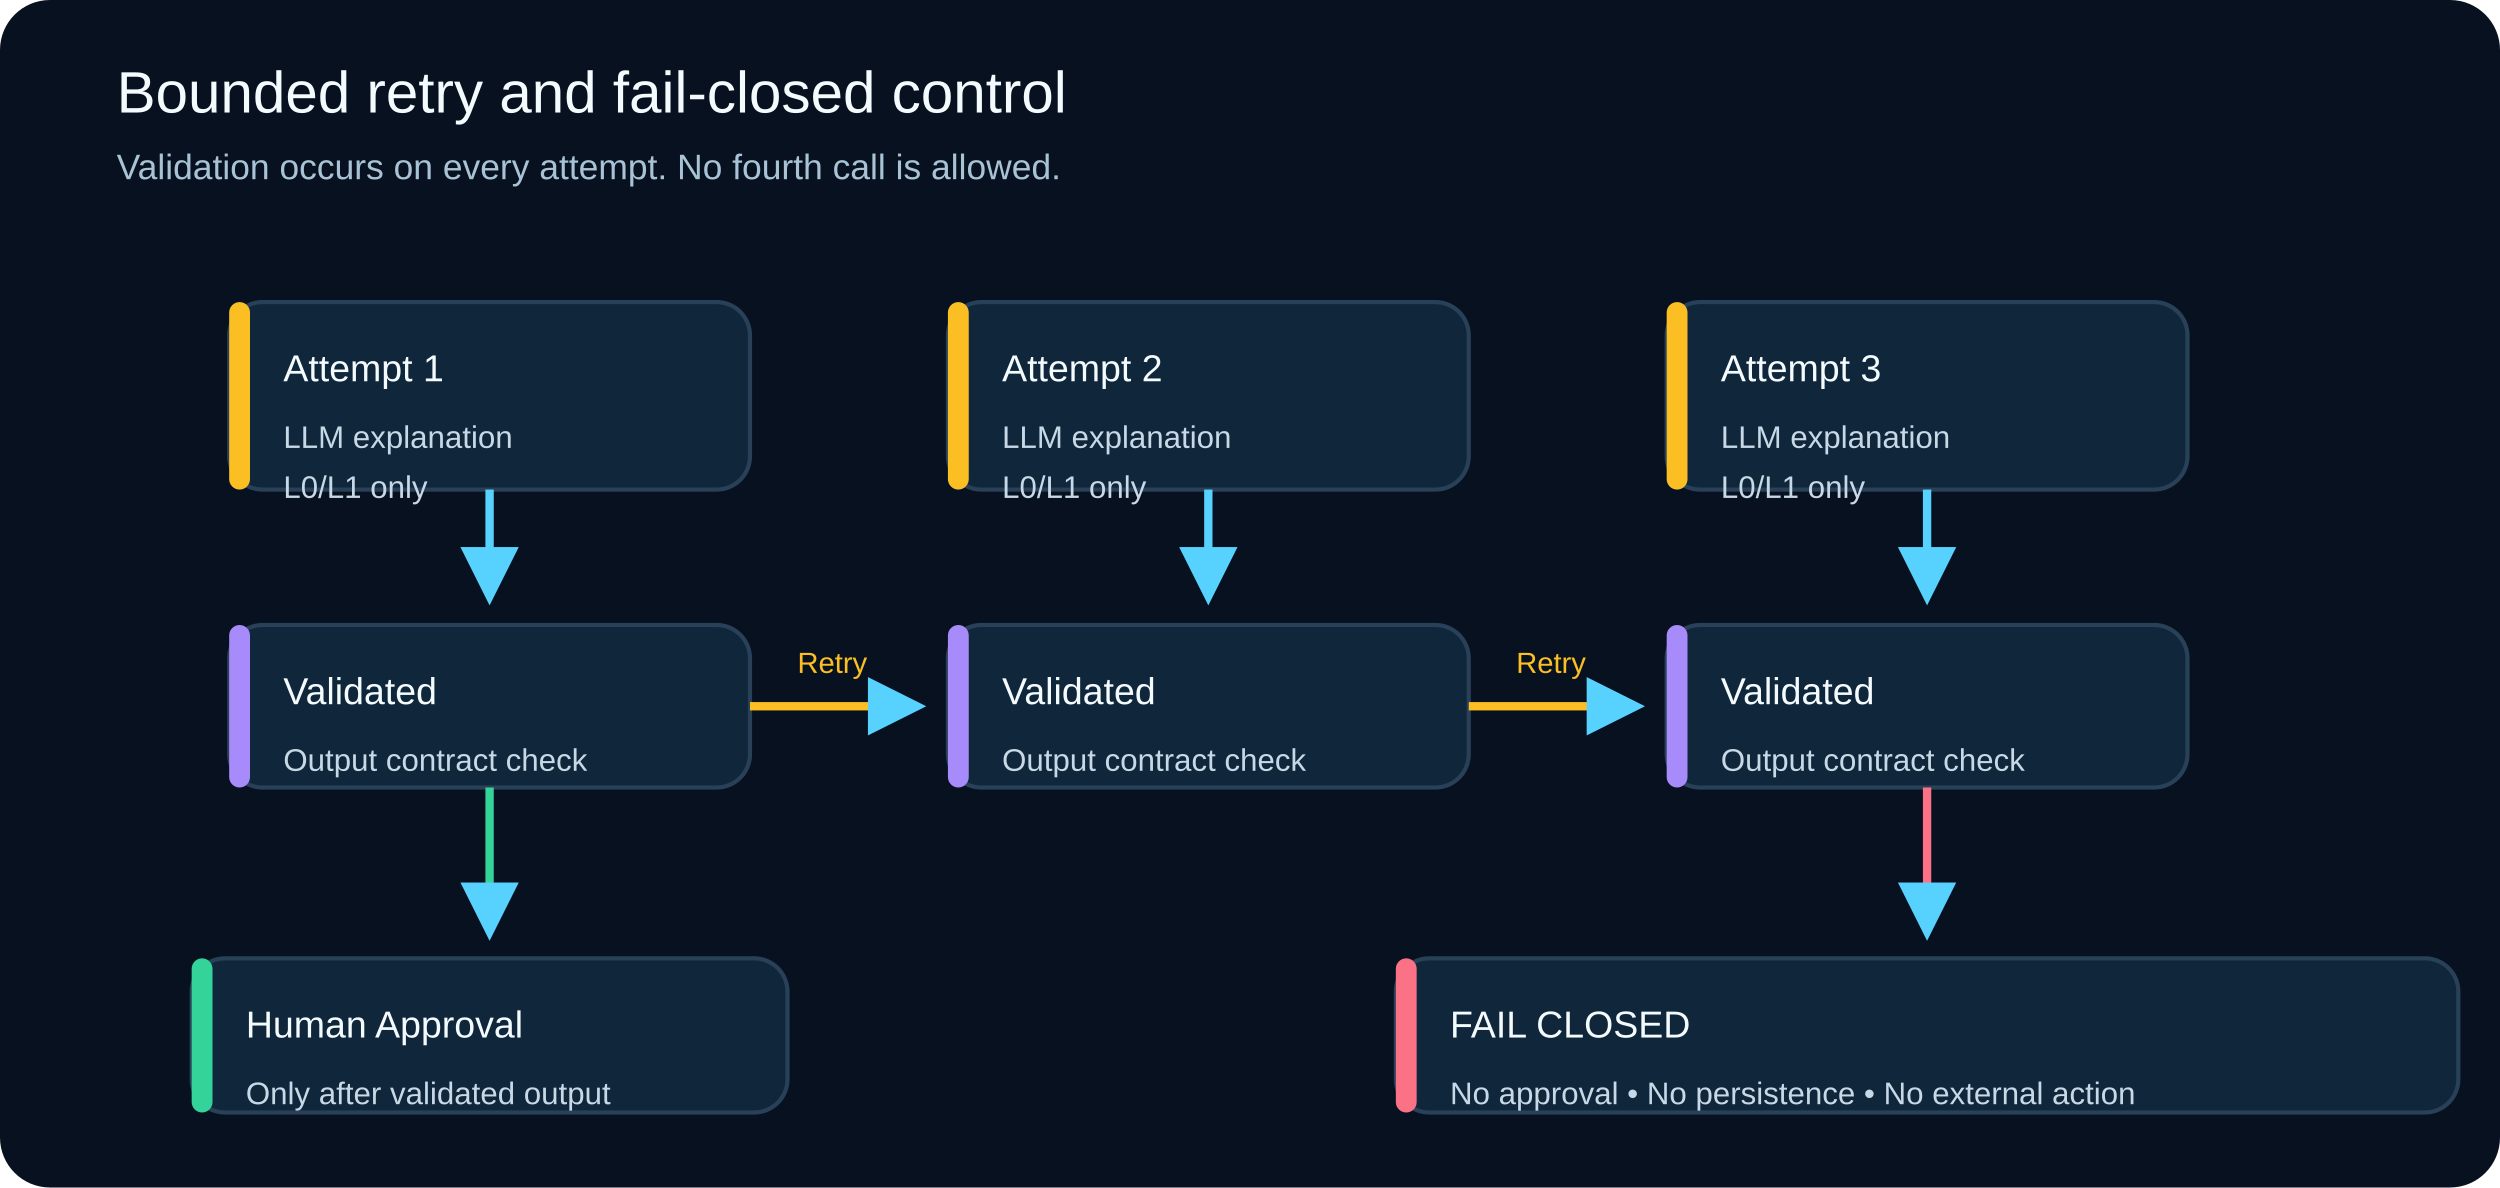
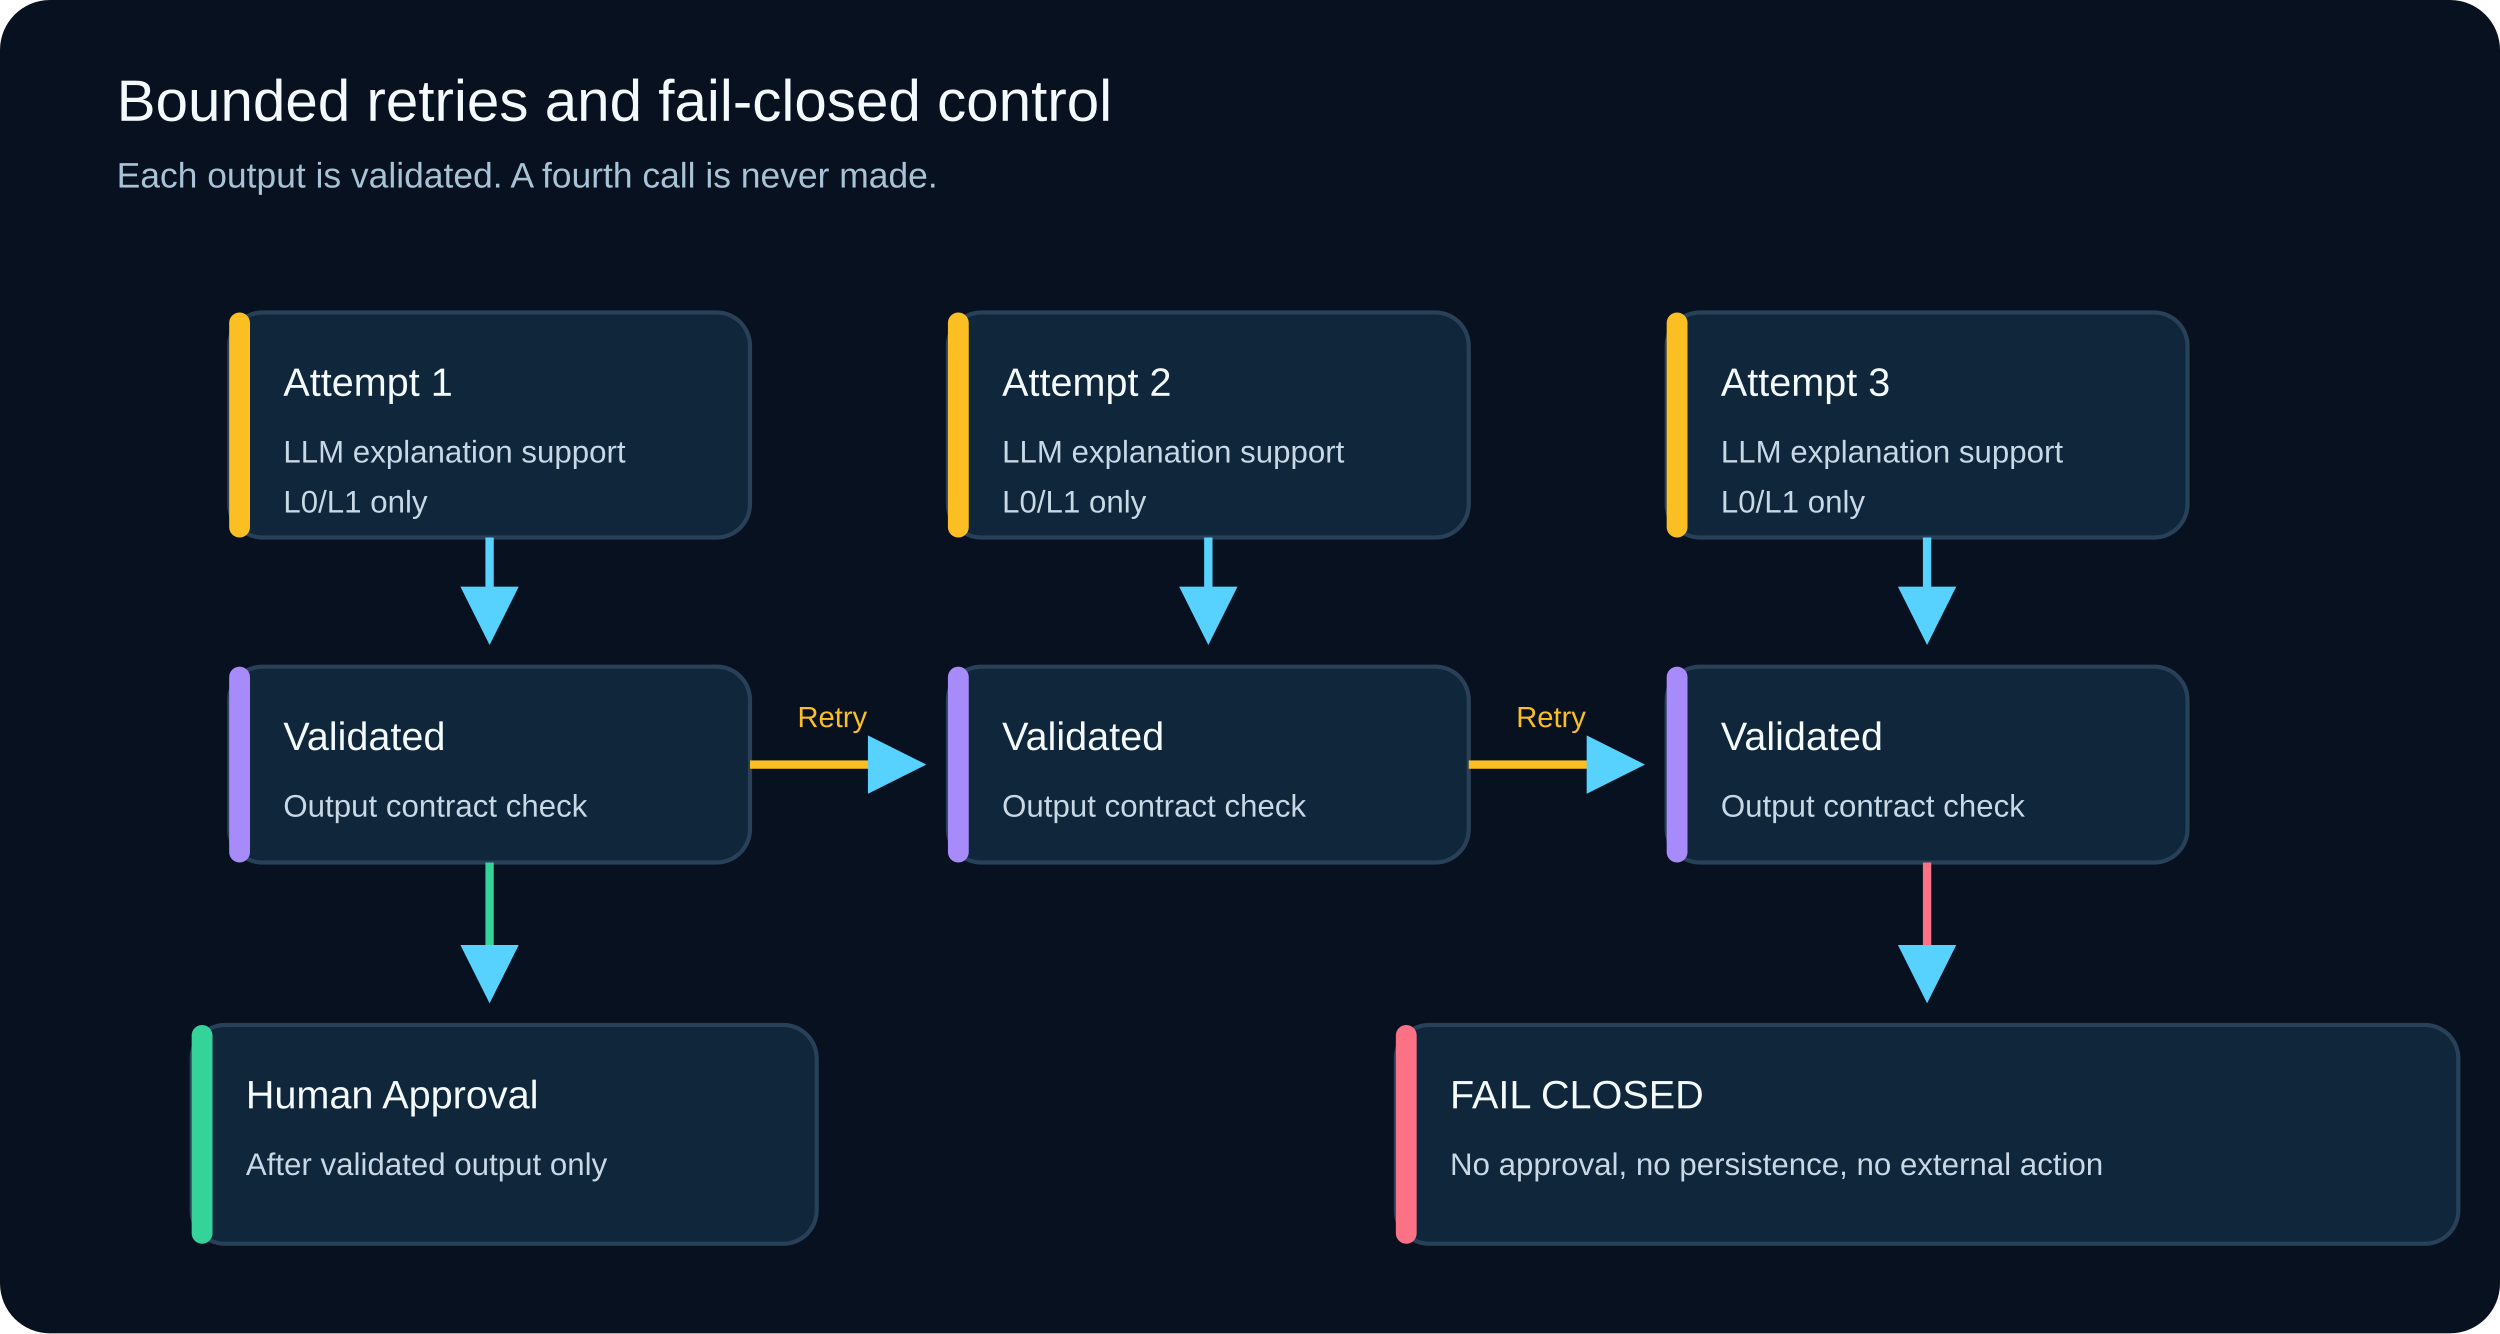
- <svg xmlns="http://www.w3.org/2000/svg" width="1200" height="570" viewBox="0 0 1200 570" role="img" aria-labelledby="title desc">
+ <svg xmlns="http://www.w3.org/2000/svg" width="1200" height="640" viewBox="0 0 1200 640" role="img" aria-labelledby="title desc">
  <defs>
    <marker id="arrow" viewBox="0 0 10 10" refX="8" refY="5" markerWidth="7" markerHeight="7" orient="auto-start-reverse">
      <path d="M 0 0 L 10 5 L 0 10 z" fill="#57d2ff" />
    </marker>
  </defs>
  <rect width="100%" height="100%" rx="24" fill="#08111f" />
-   <text x="56" y="54" font-family="Arial, Noto Sans JP, sans-serif" font-size="28" font-weight="500" fill="#f4fbff" text-anchor="start">Bounded retry and fail-closed control</text>
-   <text x="56" y="86" font-family="Arial, Noto Sans JP, sans-serif" font-size="17" font-weight="400" fill="#a9c3d6" text-anchor="start">Validation occurs on every attempt. No fourth call is allowed.</text>
-   <rect x="110" y="145" width="250" height="90" rx="16" fill="#10263a" stroke="#284158" stroke-width="2" />
-   <rect x="110" y="145" width="10" height="90" rx="5" fill="#fbbf24" />
-   <text x="136" y="183" font-family="Arial, Noto Sans JP, sans-serif" font-size="18" font-weight="500" fill="#f4fbff" text-anchor="start">Attempt 1</text>
-   <text x="136" y="215" font-family="Arial, Noto Sans JP, sans-serif" font-size="15" fill="#c7d8e6" text-anchor="start">
-     <tspan x="136" dy="0">LLM explanation</tspan>
-     <tspan x="136" dy="24">L0/L1 only</tspan>
-   </text>
-   <path d="M235 235 L235 285" stroke="#57d2ff" stroke-width="4" fill="none" marker-end="url(#arrow)" />
-   <rect x="110" y="300" width="250" height="78" rx="16" fill="#10263a" stroke="#284158" stroke-width="2" />
-   <rect x="110" y="300" width="10" height="78" rx="5" fill="#a78bfa" />
-   <text x="136" y="338" font-family="Arial, Noto Sans JP, sans-serif" font-size="18" font-weight="500" fill="#f4fbff" text-anchor="start">Validated</text>
-   <text x="136" y="370" font-family="Arial, Noto Sans JP, sans-serif" font-size="15" fill="#c7d8e6" text-anchor="start">
-     <tspan x="136" dy="0">Output contract check</tspan>
-   </text>
-   <path d="M360 339 L439 339" stroke="#fbbf24" stroke-width="4" fill="none" marker-end="url(#arrow)" />
-   <text x="399.5" y="323" font-family="Arial, Noto Sans JP, sans-serif" font-size="14" font-weight="500" fill="#fbbf24" text-anchor="middle">Retry</text>
-   <rect x="455" y="145" width="250" height="90" rx="16" fill="#10263a" stroke="#284158" stroke-width="2" />
-   <rect x="455" y="145" width="10" height="90" rx="5" fill="#fbbf24" />
-   <text x="481" y="183" font-family="Arial, Noto Sans JP, sans-serif" font-size="18" font-weight="500" fill="#f4fbff" text-anchor="start">Attempt 2</text>
-   <text x="481" y="215" font-family="Arial, Noto Sans JP, sans-serif" font-size="15" fill="#c7d8e6" text-anchor="start">
-     <tspan x="481" dy="0">LLM explanation</tspan>
-     <tspan x="481" dy="24">L0/L1 only</tspan>
-   </text>
-   <path d="M580 235 L580 285" stroke="#57d2ff" stroke-width="4" fill="none" marker-end="url(#arrow)" />
-   <rect x="455" y="300" width="250" height="78" rx="16" fill="#10263a" stroke="#284158" stroke-width="2" />
-   <rect x="455" y="300" width="10" height="78" rx="5" fill="#a78bfa" />
-   <text x="481" y="338" font-family="Arial, Noto Sans JP, sans-serif" font-size="18" font-weight="500" fill="#f4fbff" text-anchor="start">Validated</text>
-   <text x="481" y="370" font-family="Arial, Noto Sans JP, sans-serif" font-size="15" fill="#c7d8e6" text-anchor="start">
-     <tspan x="481" dy="0">Output contract check</tspan>
-   </text>
-   <path d="M705 339 L784 339" stroke="#fbbf24" stroke-width="4" fill="none" marker-end="url(#arrow)" />
-   <text x="744.5" y="323" font-family="Arial, Noto Sans JP, sans-serif" font-size="14" font-weight="500" fill="#fbbf24" text-anchor="middle">Retry</text>
-   <rect x="800" y="145" width="250" height="90" rx="16" fill="#10263a" stroke="#284158" stroke-width="2" />
-   <rect x="800" y="145" width="10" height="90" rx="5" fill="#fbbf24" />
-   <text x="826" y="183" font-family="Arial, Noto Sans JP, sans-serif" font-size="18" font-weight="500" fill="#f4fbff" text-anchor="start">Attempt 3</text>
-   <text x="826" y="215" font-family="Arial, Noto Sans JP, sans-serif" font-size="15" fill="#c7d8e6" text-anchor="start">
-     <tspan x="826" dy="0">LLM explanation</tspan>
-     <tspan x="826" dy="24">L0/L1 only</tspan>
-   </text>
-   <path d="M925 235 L925 285" stroke="#57d2ff" stroke-width="4" fill="none" marker-end="url(#arrow)" />
-   <rect x="800" y="300" width="250" height="78" rx="16" fill="#10263a" stroke="#284158" stroke-width="2" />
-   <rect x="800" y="300" width="10" height="78" rx="5" fill="#a78bfa" />
-   <text x="826" y="338" font-family="Arial, Noto Sans JP, sans-serif" font-size="18" font-weight="500" fill="#f4fbff" text-anchor="start">Validated</text>
-   <text x="826" y="370" font-family="Arial, Noto Sans JP, sans-serif" font-size="15" fill="#c7d8e6" text-anchor="start">
-     <tspan x="826" dy="0">Output contract check</tspan>
-   </text>
-   <path d="M235 378 L235 446" stroke="#34d399" stroke-width="4" fill="none" marker-end="url(#arrow)" />
-   <rect x="92" y="460" width="286" height="74" rx="16" fill="#10263a" stroke="#284158" stroke-width="2" />
-   <rect x="92" y="460" width="10" height="74" rx="5" fill="#34d399" />
-   <text x="118" y="498" font-family="Arial, Noto Sans JP, sans-serif" font-size="18" font-weight="500" fill="#f4fbff" text-anchor="start">Human Approval</text>
-   <text x="118" y="530" font-family="Arial, Noto Sans JP, sans-serif" font-size="15" fill="#c7d8e6" text-anchor="start">
-     <tspan x="118" dy="0">Only after validated output</tspan>
-   </text>
-   <path d="M925 378 L925 446" stroke="#fb7185" stroke-width="4" fill="none" marker-end="url(#arrow)" />
-   <rect x="670" y="460" width="510" height="74" rx="16" fill="#10263a" stroke="#284158" stroke-width="2" />
-   <rect x="670" y="460" width="10" height="74" rx="5" fill="#fb7185" />
-   <text x="696" y="498" font-family="Arial, Noto Sans JP, sans-serif" font-size="18" font-weight="500" fill="#f4fbff" text-anchor="start">FAIL CLOSED</text>
-   <text x="696" y="530" font-family="Arial, Noto Sans JP, sans-serif" font-size="15" fill="#c7d8e6" text-anchor="start">
-     <tspan x="696" dy="0">No approval • No persistence • No external action</tspan>
-   </text>
+   <text x="56" y="58" font-family="Arial, sans-serif" font-size="28" font-weight="500" fill="#f4fbff" text-anchor="start">Bounded retries and fail-closed control</text>
+   <text x="56" y="90" font-family="Arial, sans-serif" font-size="17" font-weight="400" fill="#a9c3d6" text-anchor="start">Each output is validated. A fourth call is never made.</text>
+   <rect x="110" y="150" width="250" height="108" rx="16" fill="#10263a" stroke="#284158" stroke-width="2" />
+   <rect x="110" y="150" width="10" height="108" rx="5" fill="#fbbf24" />
+   <text x="136" y="190" font-family="Arial, sans-serif" font-size="19" font-weight="500" fill="#f4fbff" text-anchor="start">Attempt 1</text>
+   <text x="136" y="222" font-family="Arial, sans-serif" font-size="15" font-weight="400" fill="#c7d8e6" text-anchor="start">LLM explanation support</text>
+   <text x="136" y="246" font-family="Arial, sans-serif" font-size="15" font-weight="400" fill="#c7d8e6" text-anchor="start">L0/L1 only</text>
+   <path d="M235 258 L235 304" stroke="#57d2ff" stroke-width="4" fill="none" marker-end="url(#arrow)" />
+   <rect x="110" y="320" width="250" height="94" rx="16" fill="#10263a" stroke="#284158" stroke-width="2" />
+   <rect x="110" y="320" width="10" height="94" rx="5" fill="#a78bfa" />
+   <text x="136" y="360" font-family="Arial, sans-serif" font-size="19" font-weight="500" fill="#f4fbff" text-anchor="start">Validated</text>
+   <text x="136" y="392" font-family="Arial, sans-serif" font-size="15" font-weight="400" fill="#c7d8e6" text-anchor="start">Output contract check</text>
+   <rect x="455" y="150" width="250" height="108" rx="16" fill="#10263a" stroke="#284158" stroke-width="2" />
+   <rect x="455" y="150" width="10" height="108" rx="5" fill="#fbbf24" />
+   <text x="481" y="190" font-family="Arial, sans-serif" font-size="19" font-weight="500" fill="#f4fbff" text-anchor="start">Attempt 2</text>
+   <text x="481" y="222" font-family="Arial, sans-serif" font-size="15" font-weight="400" fill="#c7d8e6" text-anchor="start">LLM explanation support</text>
+   <text x="481" y="246" font-family="Arial, sans-serif" font-size="15" font-weight="400" fill="#c7d8e6" text-anchor="start">L0/L1 only</text>
+   <path d="M580 258 L580 304" stroke="#57d2ff" stroke-width="4" fill="none" marker-end="url(#arrow)" />
+   <rect x="455" y="320" width="250" height="94" rx="16" fill="#10263a" stroke="#284158" stroke-width="2" />
+   <rect x="455" y="320" width="10" height="94" rx="5" fill="#a78bfa" />
+   <text x="481" y="360" font-family="Arial, sans-serif" font-size="19" font-weight="500" fill="#f4fbff" text-anchor="start">Validated</text>
+   <text x="481" y="392" font-family="Arial, sans-serif" font-size="15" font-weight="400" fill="#c7d8e6" text-anchor="start">Output contract check</text>
+   <rect x="800" y="150" width="250" height="108" rx="16" fill="#10263a" stroke="#284158" stroke-width="2" />
+   <rect x="800" y="150" width="10" height="108" rx="5" fill="#fbbf24" />
+   <text x="826" y="190" font-family="Arial, sans-serif" font-size="19" font-weight="500" fill="#f4fbff" text-anchor="start">Attempt 3</text>
+   <text x="826" y="222" font-family="Arial, sans-serif" font-size="15" font-weight="400" fill="#c7d8e6" text-anchor="start">LLM explanation support</text>
+   <text x="826" y="246" font-family="Arial, sans-serif" font-size="15" font-weight="400" fill="#c7d8e6" text-anchor="start">L0/L1 only</text>
+   <path d="M925 258 L925 304" stroke="#57d2ff" stroke-width="4" fill="none" marker-end="url(#arrow)" />
+   <rect x="800" y="320" width="250" height="94" rx="16" fill="#10263a" stroke="#284158" stroke-width="2" />
+   <rect x="800" y="320" width="10" height="94" rx="5" fill="#a78bfa" />
+   <text x="826" y="360" font-family="Arial, sans-serif" font-size="19" font-weight="500" fill="#f4fbff" text-anchor="start">Validated</text>
+   <text x="826" y="392" font-family="Arial, sans-serif" font-size="15" font-weight="400" fill="#c7d8e6" text-anchor="start">Output contract check</text>
+   <path d="M360 367 L439 367" stroke="#fbbf24" stroke-width="4" fill="none" marker-end="url(#arrow)" />
+   <text x="399.5" y="349" font-family="Arial, sans-serif" font-size="14" font-weight="500" fill="#fbbf24" text-anchor="middle">Retry</text>
+   <path d="M705 367 L784 367" stroke="#fbbf24" stroke-width="4" fill="none" marker-end="url(#arrow)" />
+   <text x="744.5" y="349" font-family="Arial, sans-serif" font-size="14" font-weight="500" fill="#fbbf24" text-anchor="middle">Retry</text>
+   <path d="M235 414 L235 476" stroke="#34d399" stroke-width="4" fill="none" marker-end="url(#arrow)" />
+   <path d="M925 414 L925 476" stroke="#fb7185" stroke-width="4" fill="none" marker-end="url(#arrow)" />
+   <rect x="92" y="492" width="300" height="105" rx="16" fill="#10263a" stroke="#284158" stroke-width="2" />
+   <rect x="92" y="492" width="10" height="105" rx="5" fill="#34d399" />
+   <text x="118" y="532" font-family="Arial, sans-serif" font-size="19" font-weight="500" fill="#f4fbff" text-anchor="start">Human Approval</text>
+   <text x="118" y="564" font-family="Arial, sans-serif" font-size="15" font-weight="400" fill="#c7d8e6" text-anchor="start">After validated output only</text>
+   <rect x="670" y="492" width="510" height="105" rx="16" fill="#10263a" stroke="#284158" stroke-width="2" />
+   <rect x="670" y="492" width="10" height="105" rx="5" fill="#fb7185" />
+   <text x="696" y="532" font-family="Arial, sans-serif" font-size="19" font-weight="500" fill="#f4fbff" text-anchor="start">FAIL CLOSED</text>
+   <text x="696" y="564" font-family="Arial, sans-serif" font-size="15" font-weight="400" fill="#c7d8e6" text-anchor="start">No approval, no persistence, no external action</text>
</svg>
